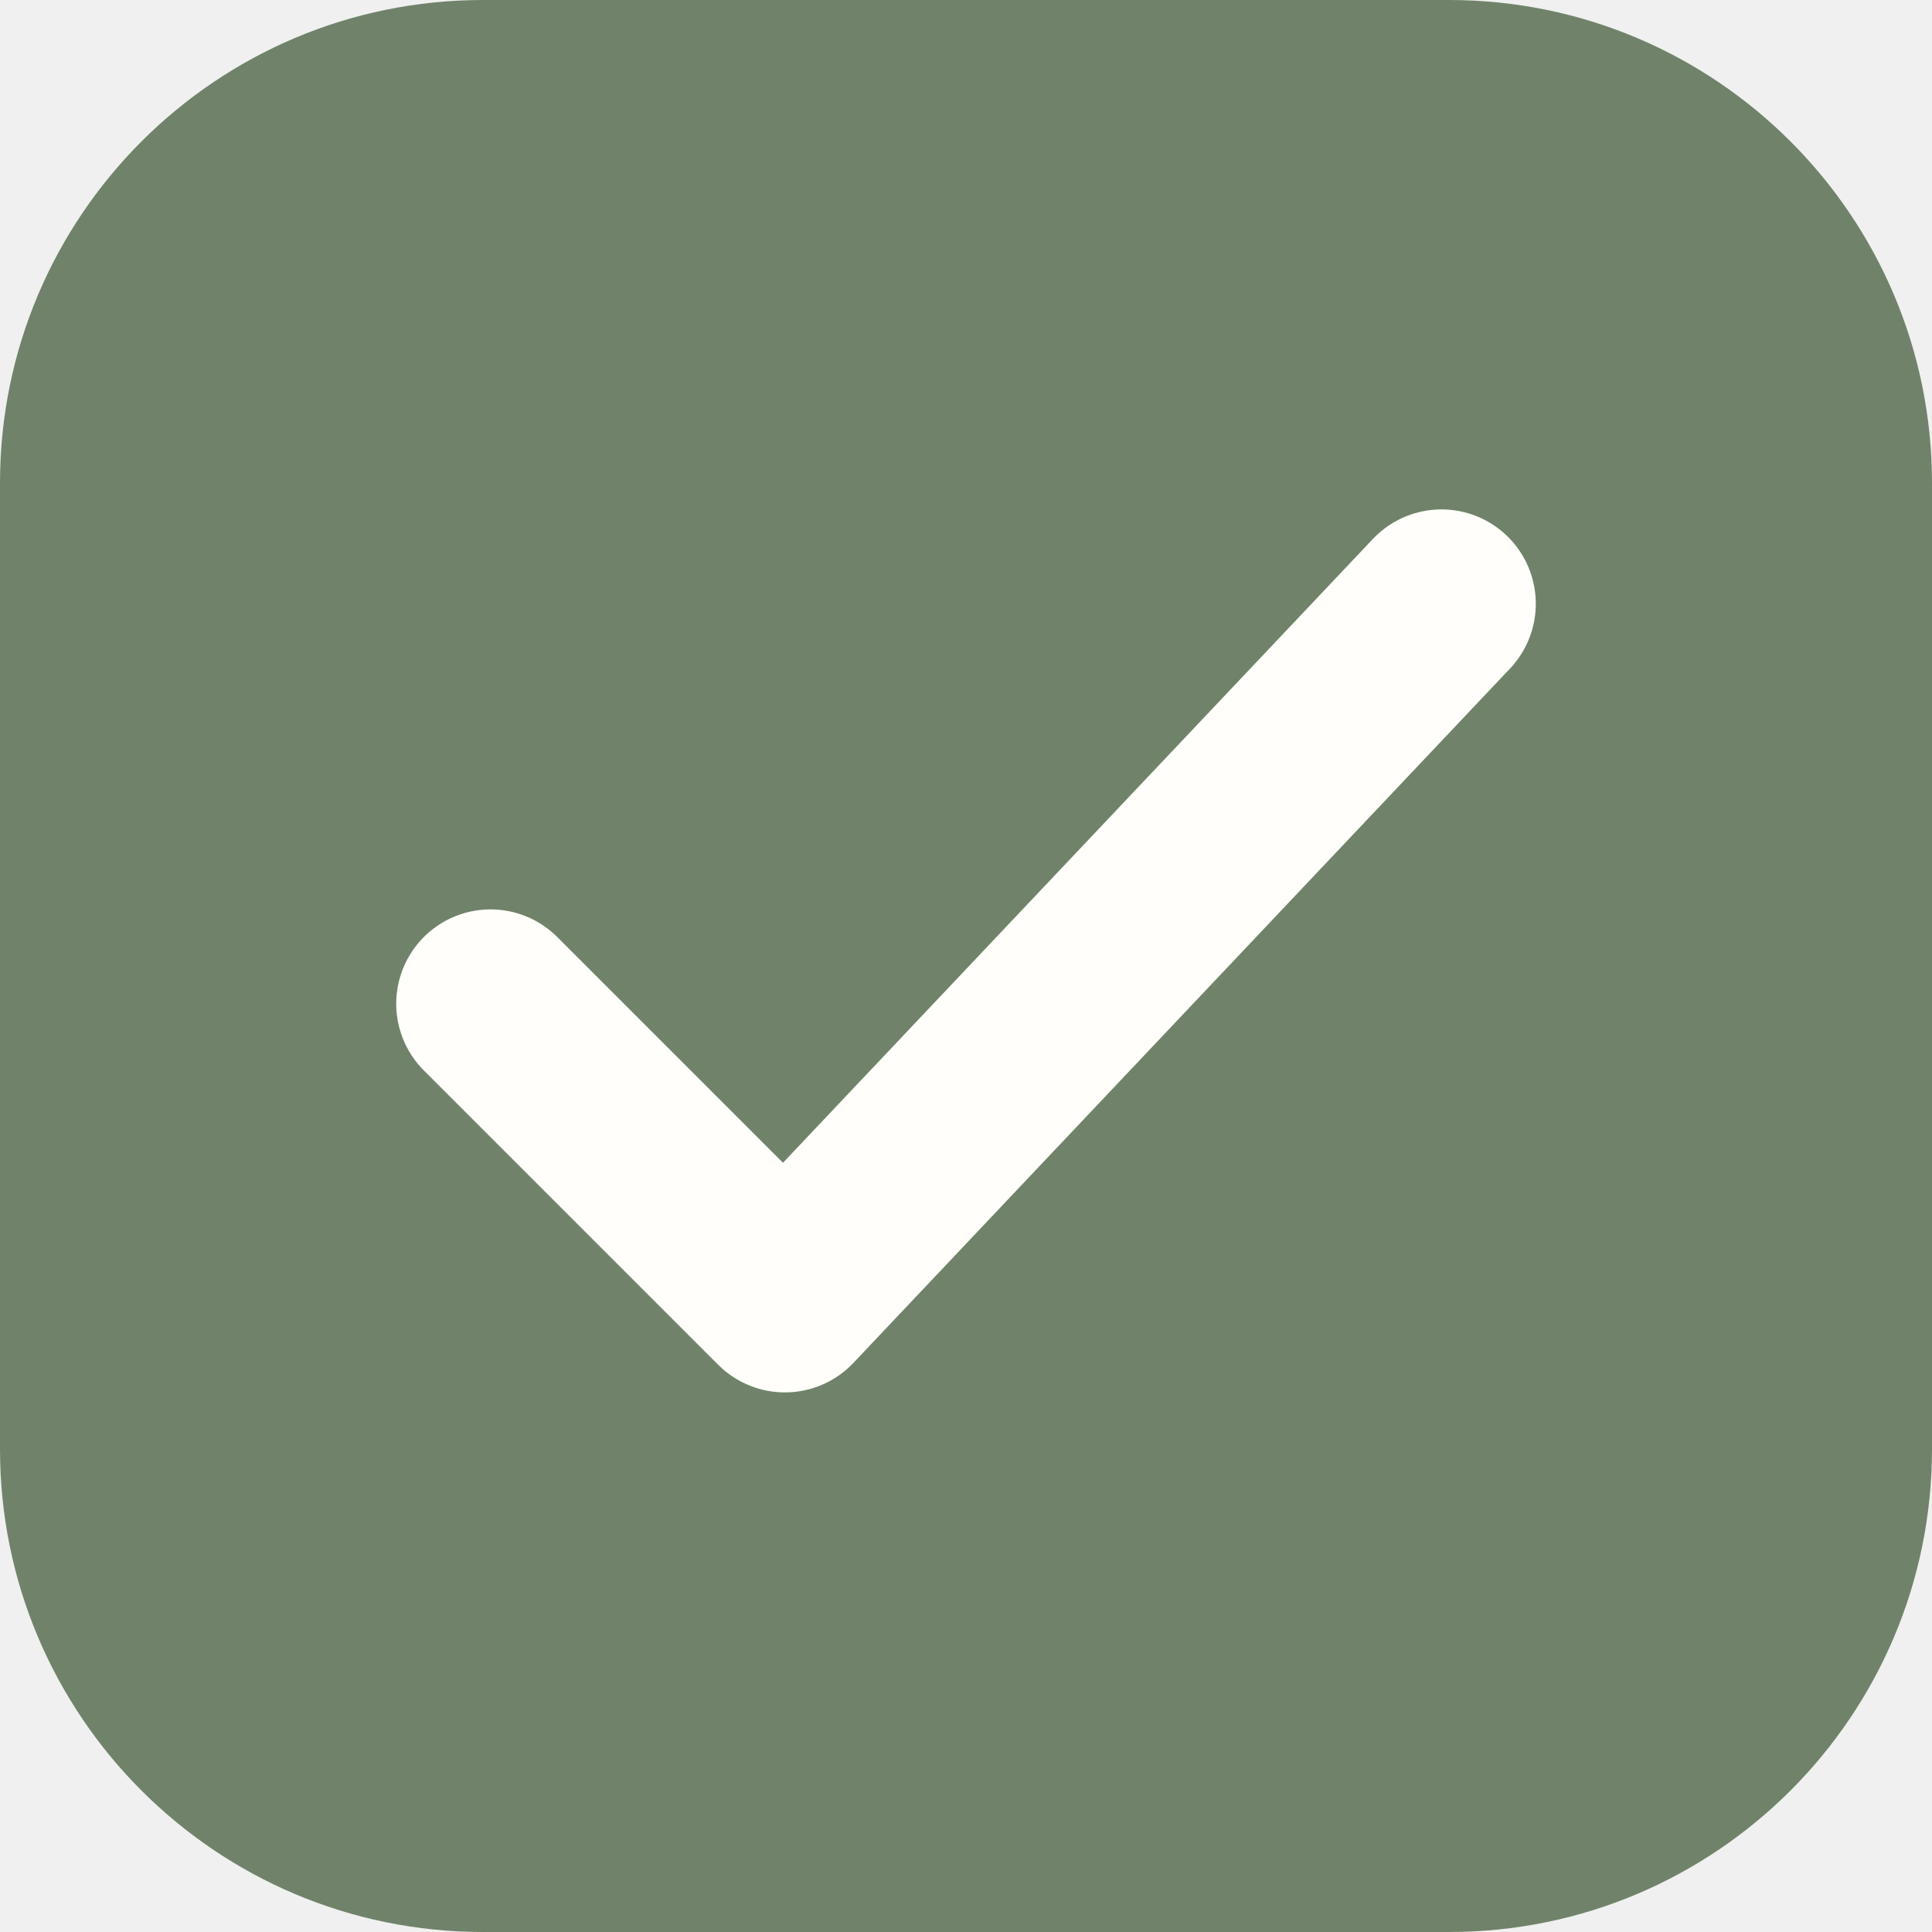
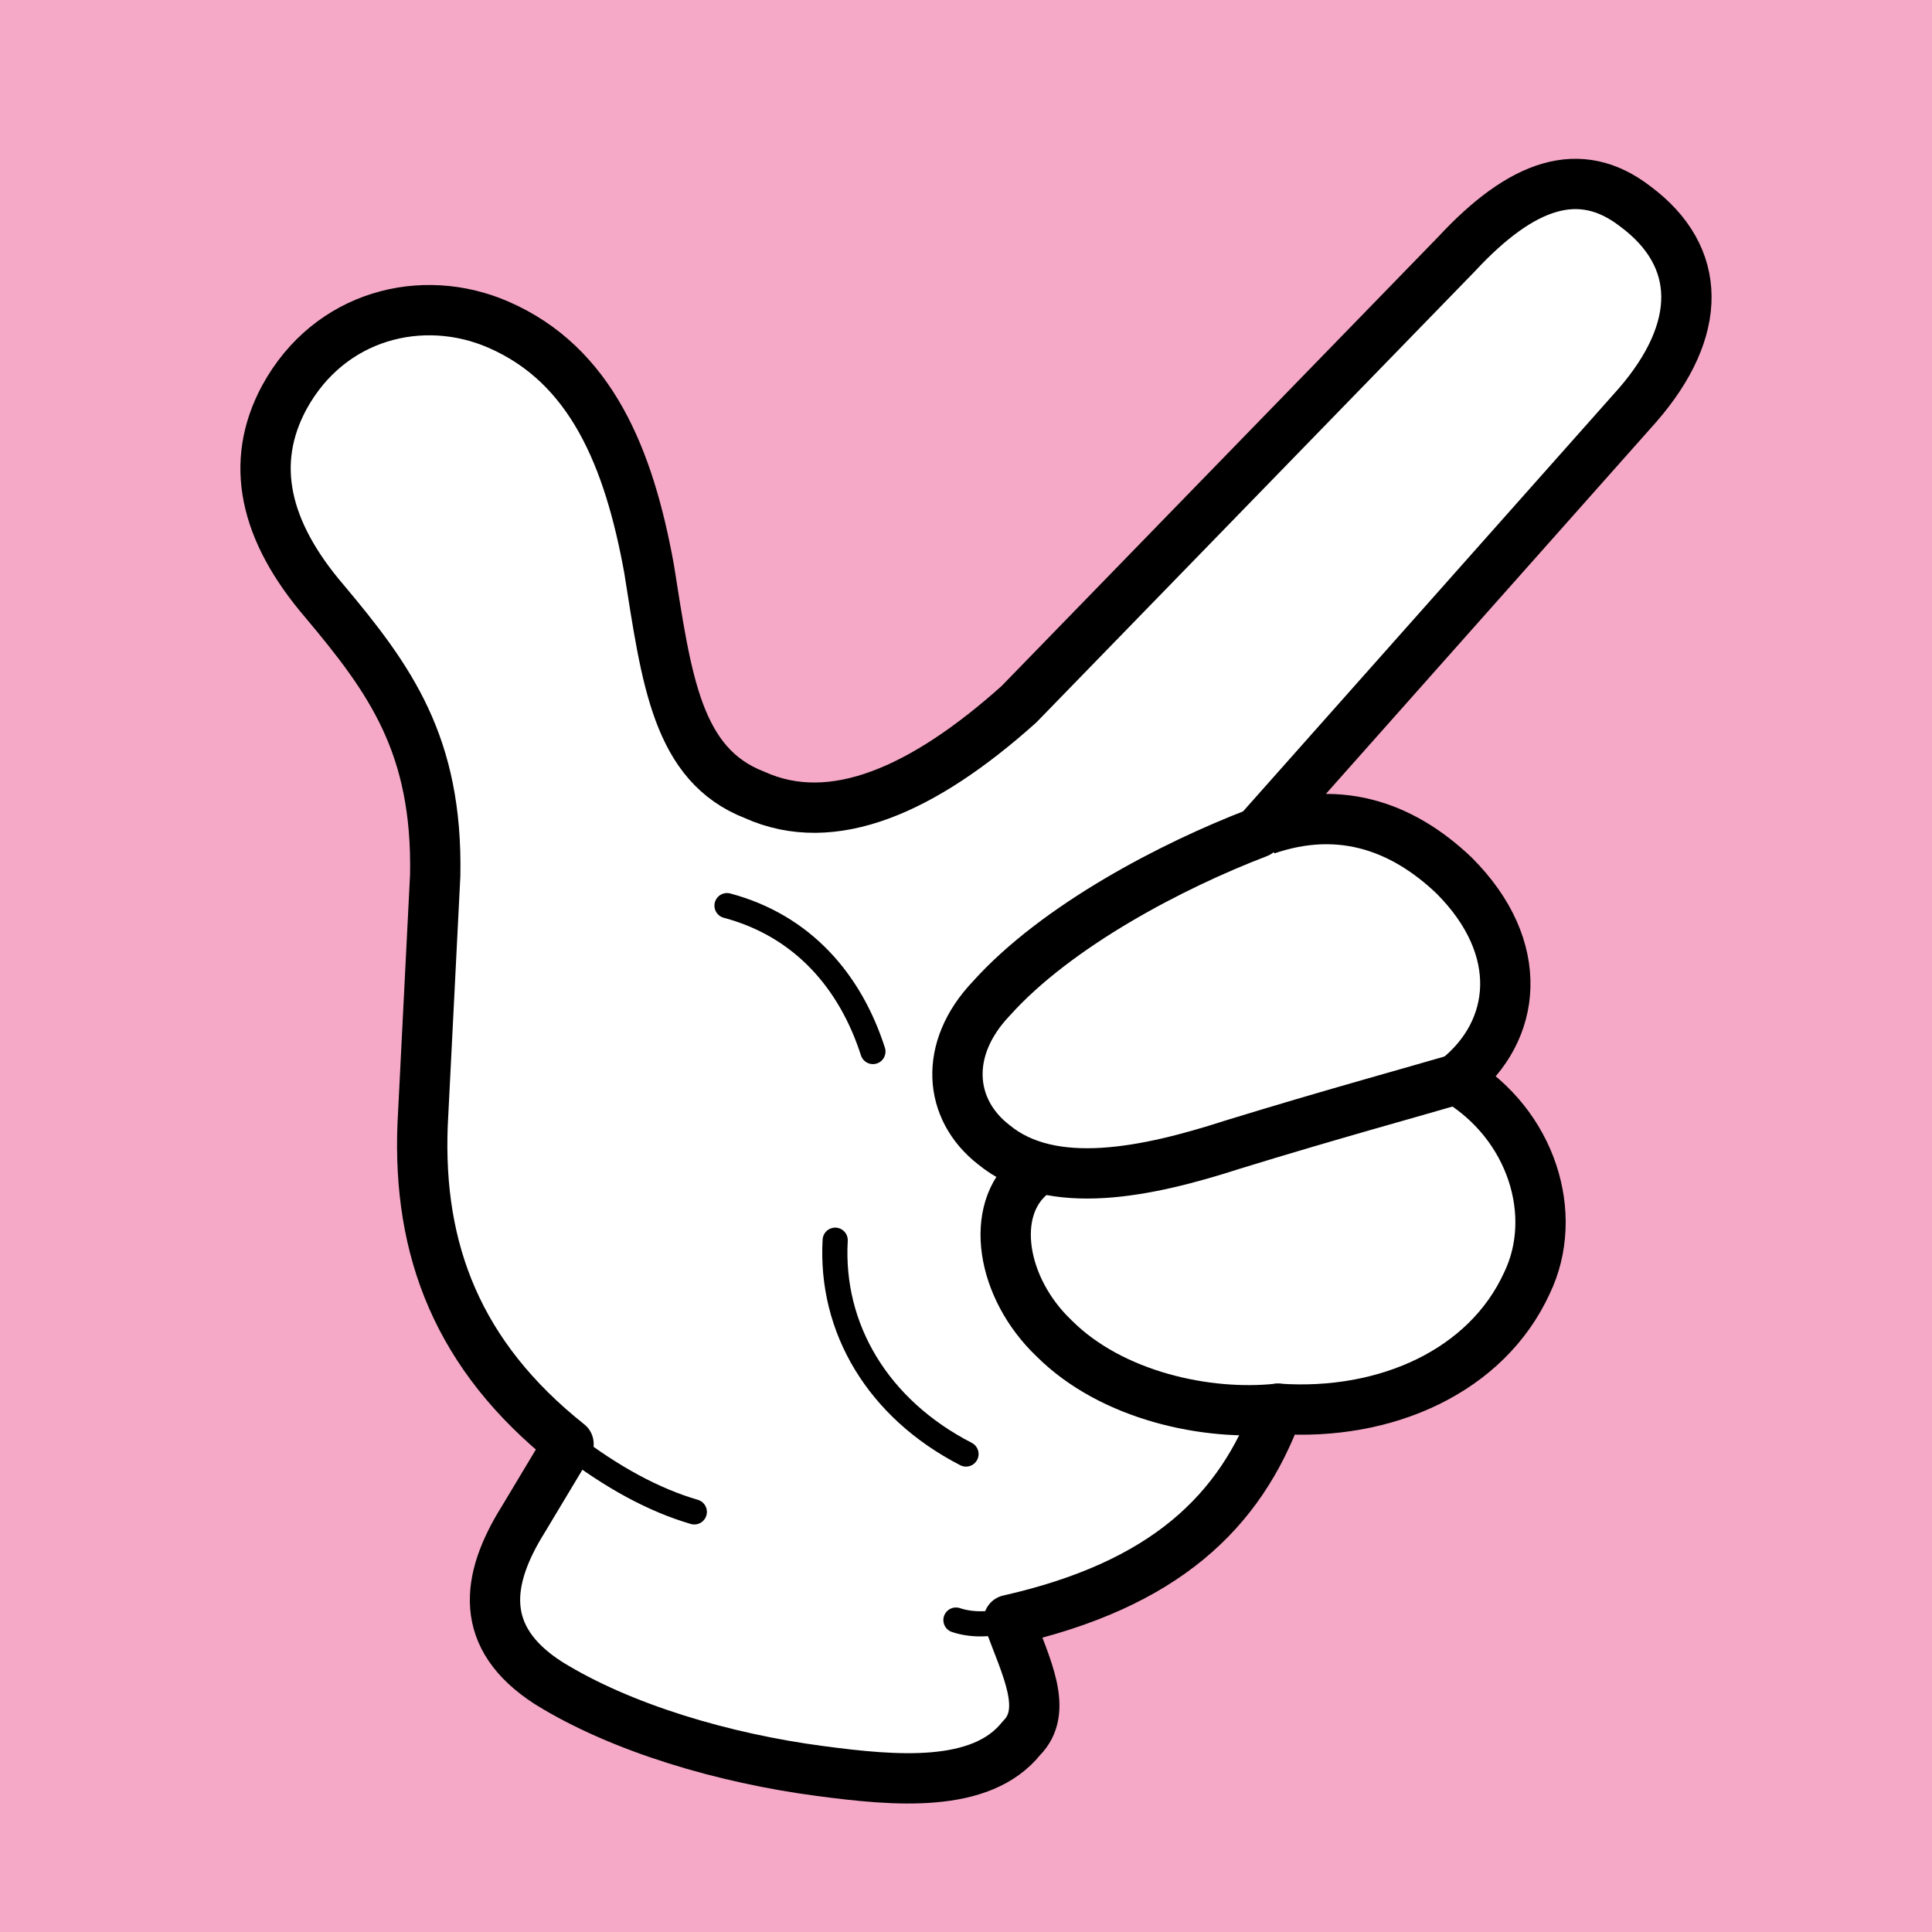
- <svg xmlns="http://www.w3.org/2000/svg" viewBox="0 0 256 256">
-   <rect width="256" height="256" rx="64" fill="#70836a" />
-   <path d="M65 133l39 39 87-92" fill="none" stroke="#fffefa" stroke-linecap="round" stroke-linejoin="round" stroke-width="25" />
+ <svg xmlns="http://www.w3.org/2000/svg" width="1024" height="1024" viewBox="0 0 768 768">
+   <rect width="768" height="768" fill="#F5A9C6" />
+   <g fill="#FFFFFF" stroke="#000000" stroke-width="20" stroke-linecap="round" stroke-linejoin="round">
+     <path d="M226 574 C182 539 166 497 168 447 L173 348 C174 296 155 270 129 239 C105 211 99 184 113 158 C131 125 168 116 198 129 C235 145 250 182 258 226 C265 270 269 304 300 316 C331 330 367 314 405 280 L579 101 C605 73 628 65 650 82 C677 102 677 131 651 161 L500 331 C531 319 557 328 578 348 C607 377 603 410 579 429 C609 447 620 483 607 510 C591 545 551 563 508 560 C493 601 463 630 401 644 C408 663 417 680 406 691 C390 711 356 708 326 704 C288 699 247 687 218 669 C190 651 193 628 208 604 Z" />
+     <path d="M500 331 C466 344 420 368 394 397 C375 417 377 441 395 455 C418 474 456 466 490 455 C529 443 562 434 579 429" />
+     <path d="M410 467 C393 481 398 512 419 532 C442 555 480 563 508 560" fill="none" />
+     <g fill="none" stroke-width="10">
+       <path d="M289 360 C319 368 338 390 347 418" />
+       <path d="M332 493 C330 528 349 560 384 578" />
+       <path d="M226 574 Q252 594 276 601" />
+       <path d="M401 644 Q389 647 380 644" />
+     </g>
+   </g>
</svg>
